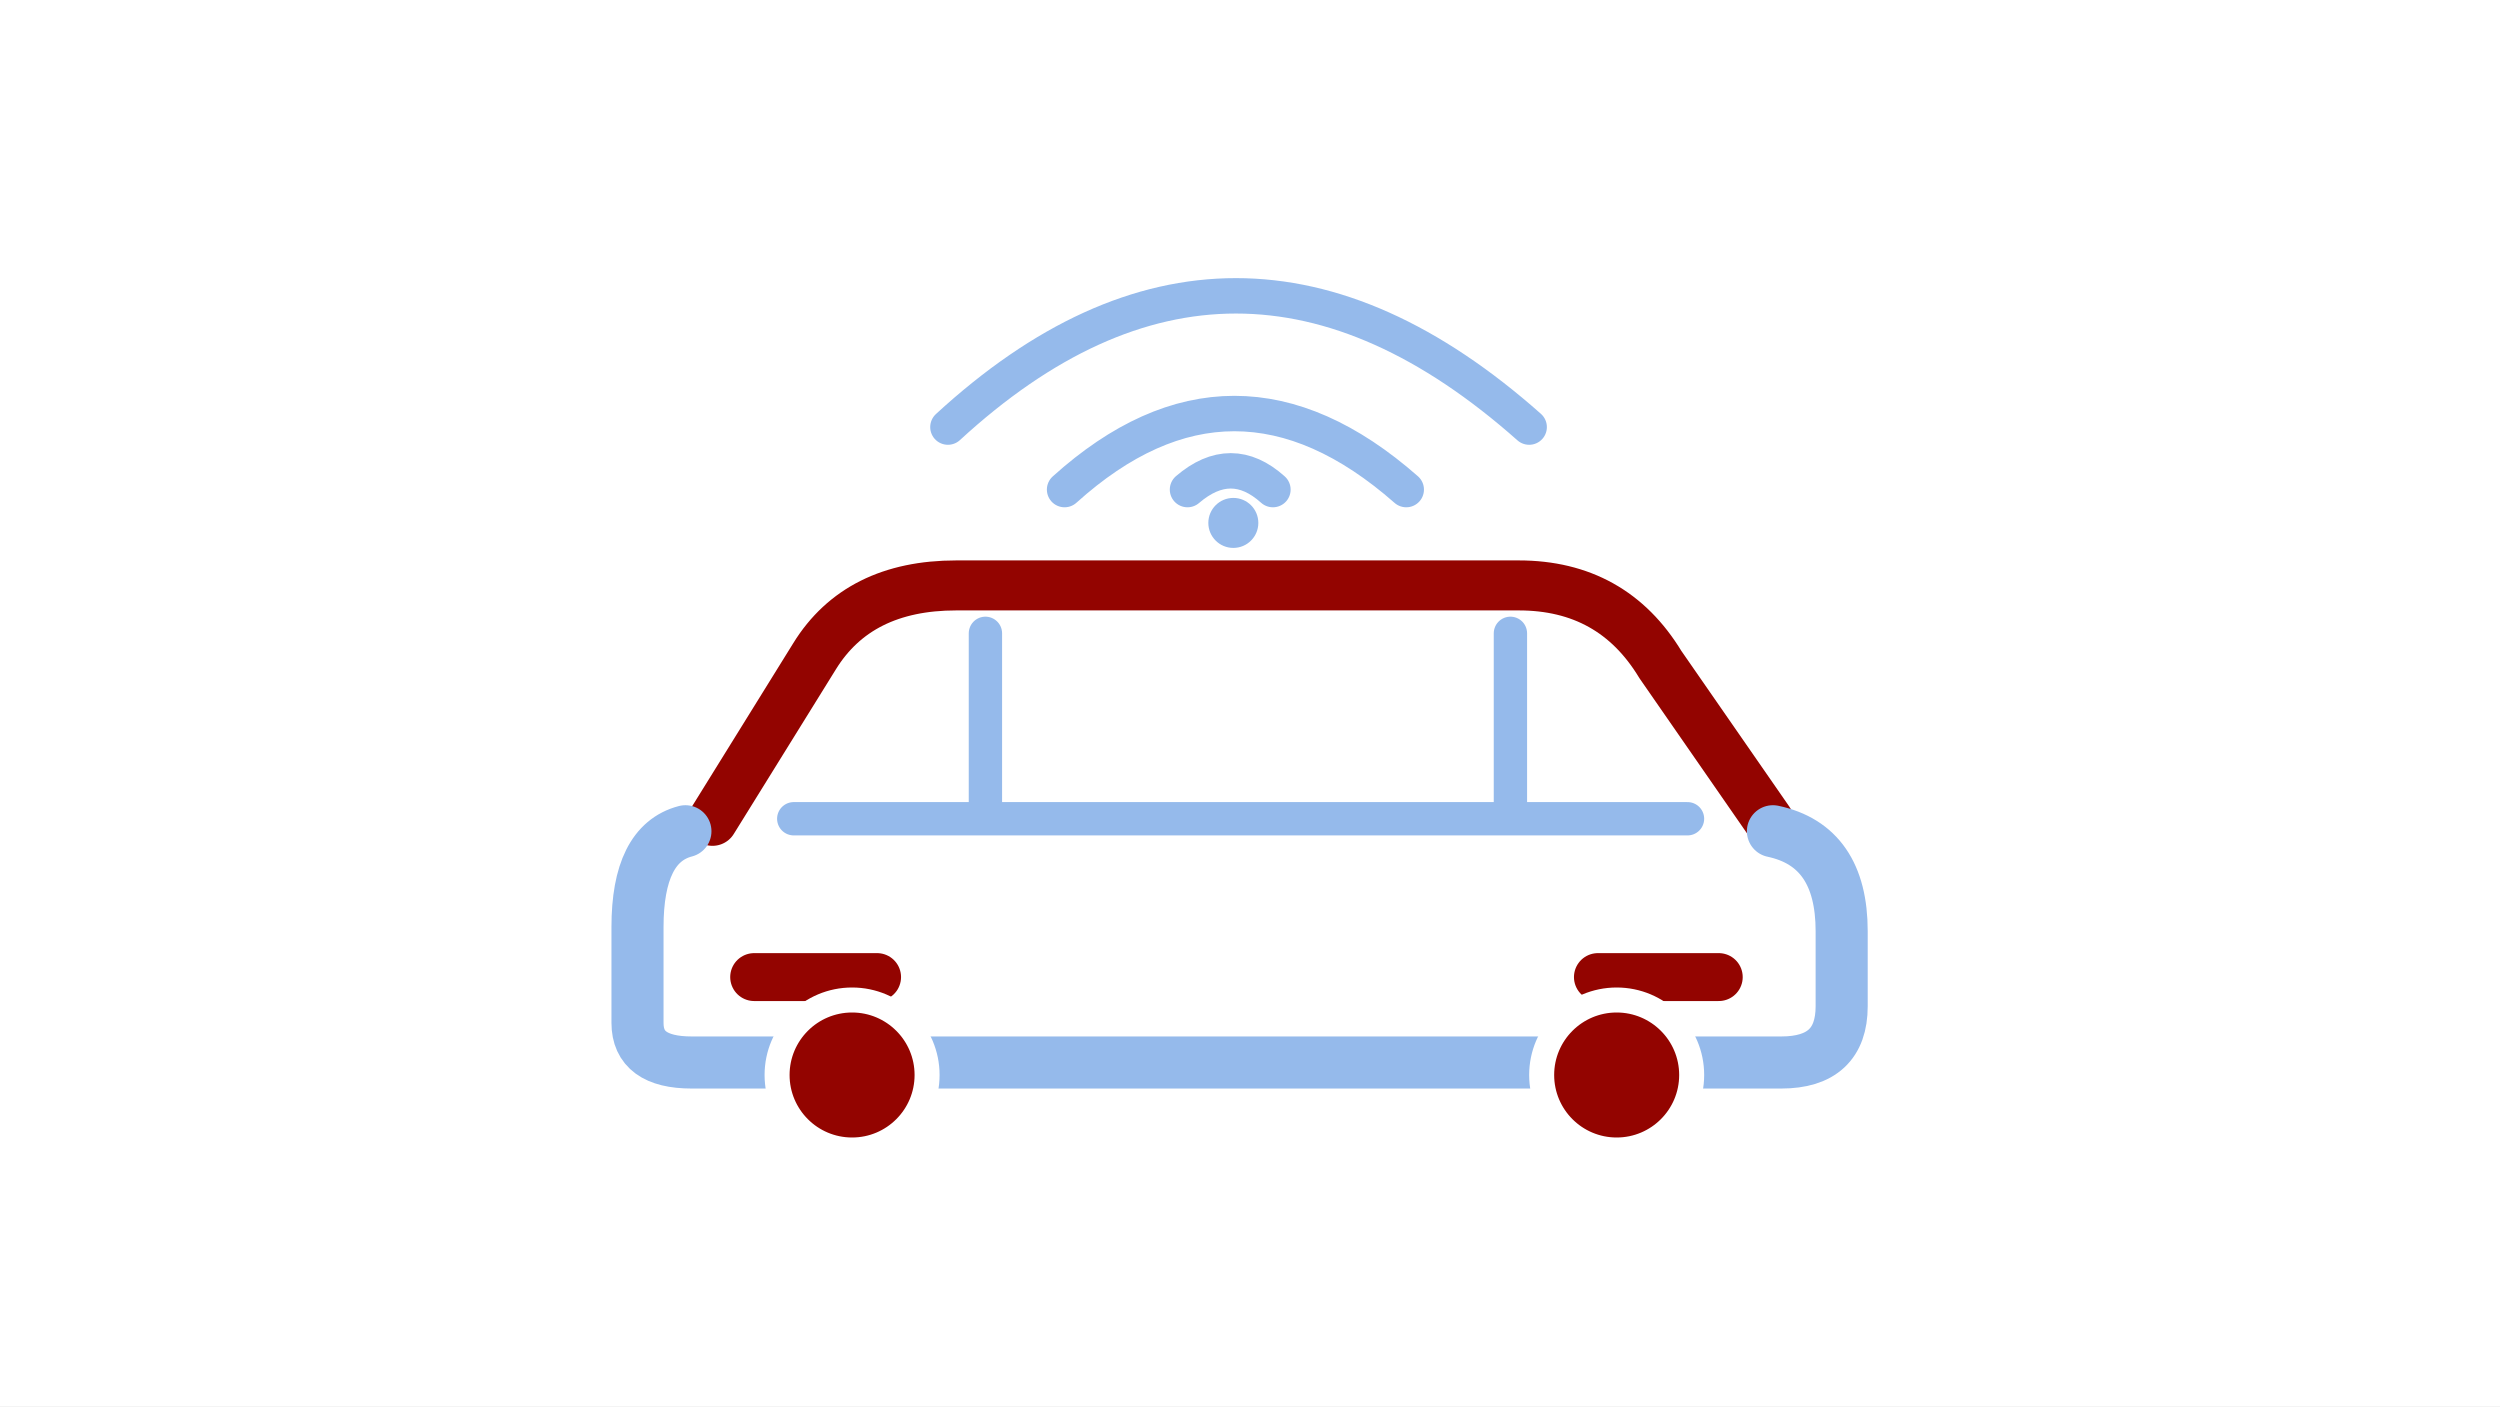
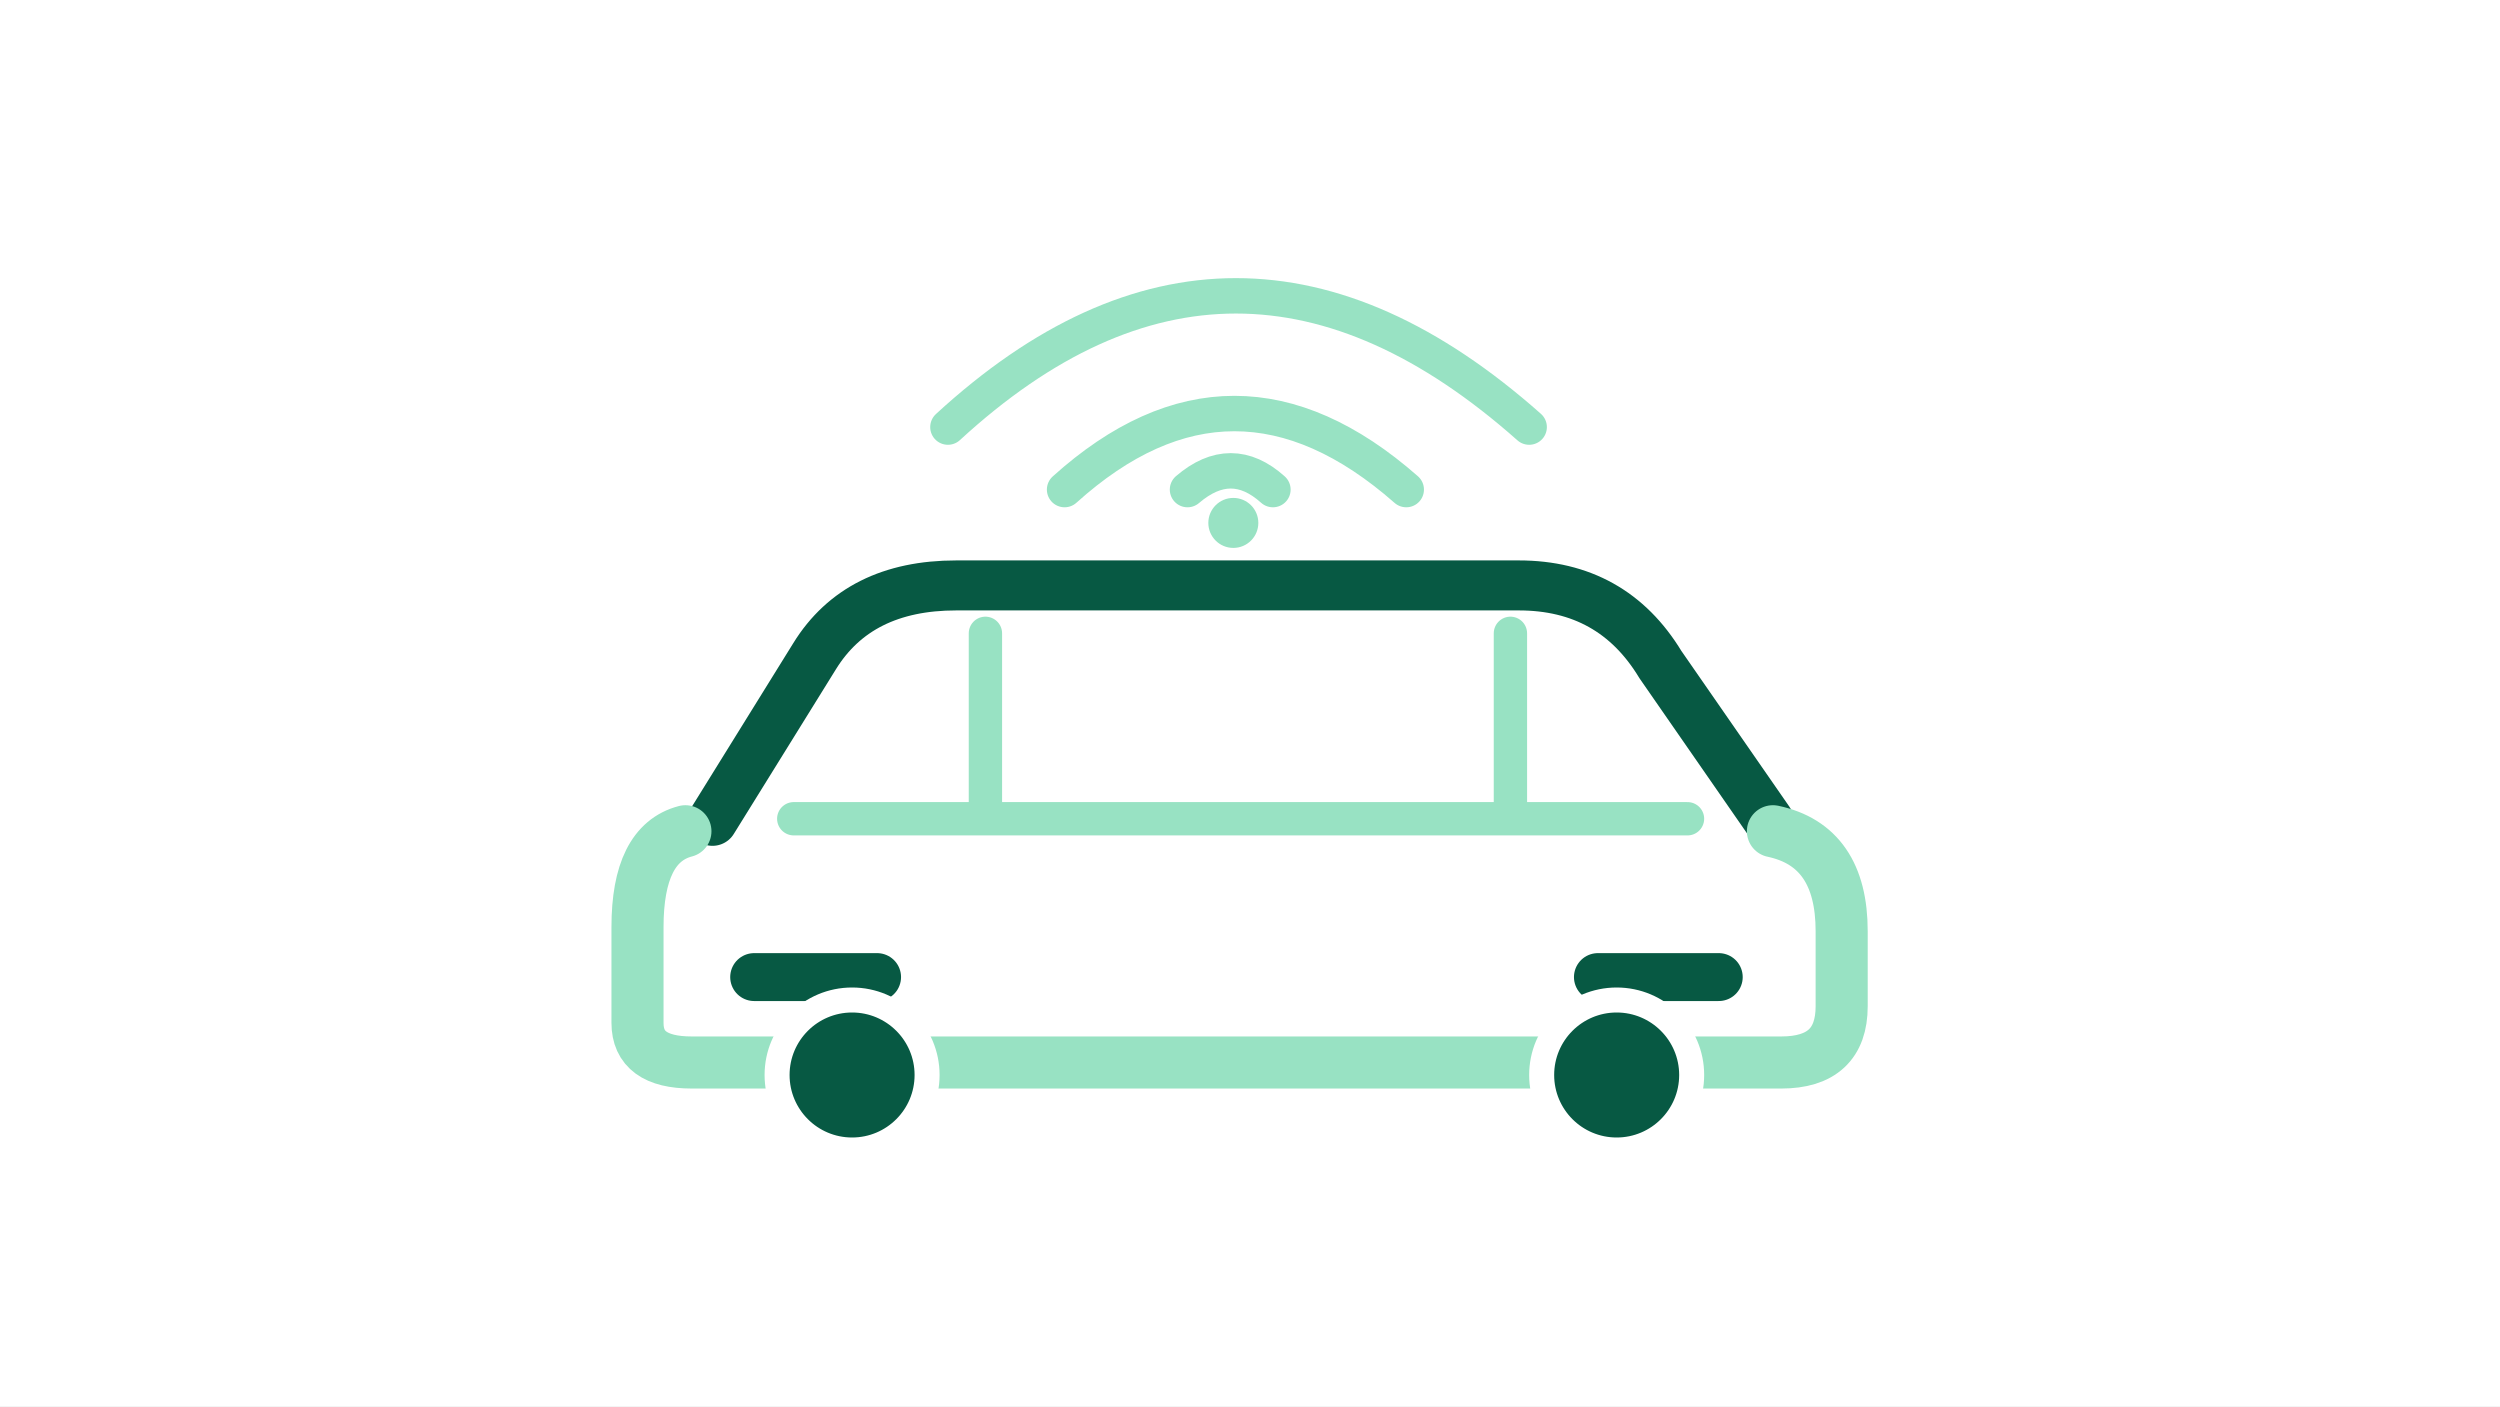
<svg xmlns="http://www.w3.org/2000/svg" width="1200" height="675" viewBox="0 0 1200 675" role="img">
  <rect width="1200" height="675" fill="#FFFFFF" />
-   <g fill="none" stroke="#95BAEB" stroke-width="22" stroke-linecap="round" stroke-linejoin="round">
-     <path d="M342 394 L391 315 Q412 281 459 281 H729 Q774 281 797 319 L849 394" stroke="#930400" stroke-width="24" />
-     <path d="M329 399 Q306 405 306 445 V491 Q306 510 332 510 H855 Q884 510 884 483 V447 Q884 406 851 399" stroke="#95BAEB" stroke-width="25" />
-     <path d="M381 393 H810 M473 304 V390 M725 304 V390" stroke="#95BAEB" stroke-width="16" />
-     <path d="M362 469 H421 M767 469 H825" stroke="#930400" stroke-width="23" />
-     <circle cx="409" cy="516" r="36" fill="#930400" stroke="#FFFFFF" stroke-width="12" />
-     <circle cx="776" cy="516" r="36" fill="#930400" stroke="#FFFFFF" stroke-width="12" />
-     <path d="M511 235 Q592 162 675 235 M455 205 Q592 79 734 205 M570 235 Q591 217 611 235" stroke="#95BAEB" stroke-width="17" />
-     <circle cx="592" cy="251" r="12" fill="#95BAEB" stroke="none" />
+   <g fill="none" stroke="#98E2C3" stroke-width="22" stroke-linecap="round" stroke-linejoin="round">
+     <path d="M342 394 L391 315 Q412 281 459 281 H729 Q774 281 797 319 L849 394" stroke="#075943" stroke-width="24" />
+     <path d="M329 399 Q306 405 306 445 V491 Q306 510 332 510 H855 Q884 510 884 483 V447 Q884 406 851 399" stroke="#98E2C3" stroke-width="25" />
+     <path d="M381 393 H810 M473 304 V390 M725 304 V390" stroke="#98E2C3" stroke-width="16" />
+     <path d="M362 469 H421 M767 469 H825" stroke="#075943" stroke-width="23" />
+     <circle cx="409" cy="516" r="36" fill="#075943" stroke="#FFFFFF" stroke-width="12" />
+     <circle cx="776" cy="516" r="36" fill="#075943" stroke="#FFFFFF" stroke-width="12" />
+     <path d="M511 235 Q592 162 675 235 M455 205 Q592 79 734 205 M570 235 Q591 217 611 235" stroke="#98E2C3" stroke-width="17" />
+     <circle cx="592" cy="251" r="12" fill="#98E2C3" stroke="none" />
  </g>
</svg>
